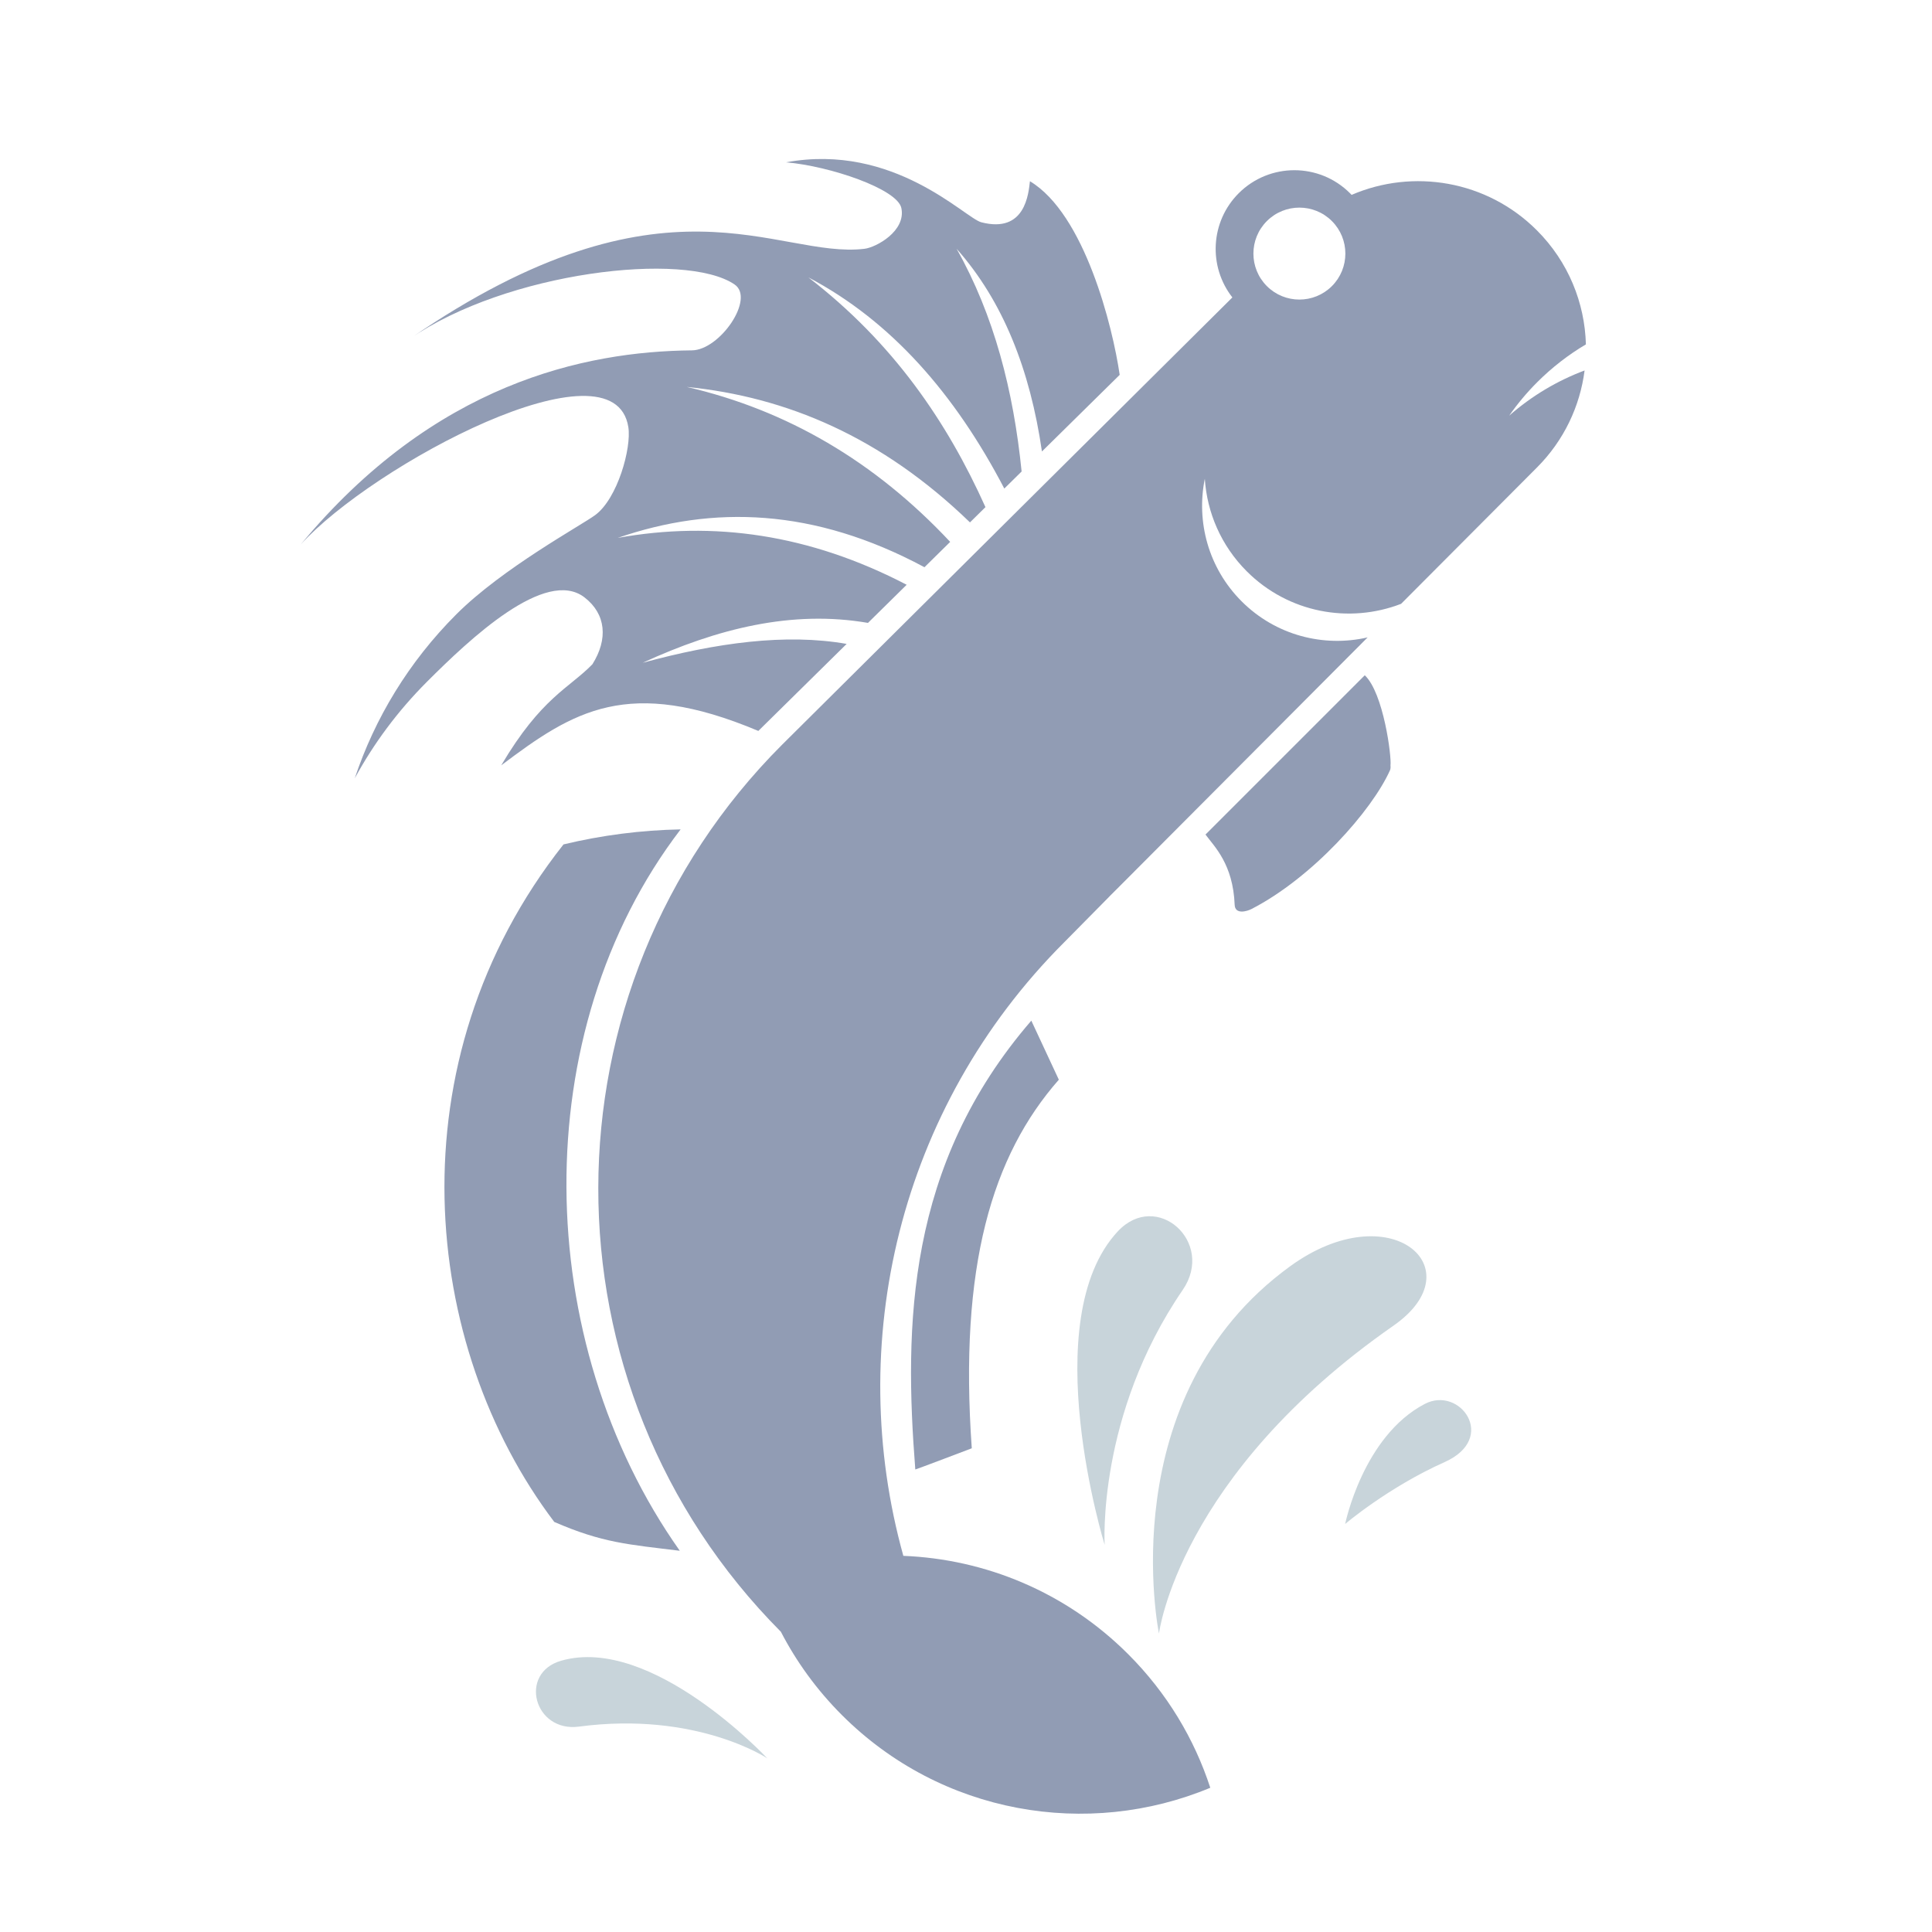
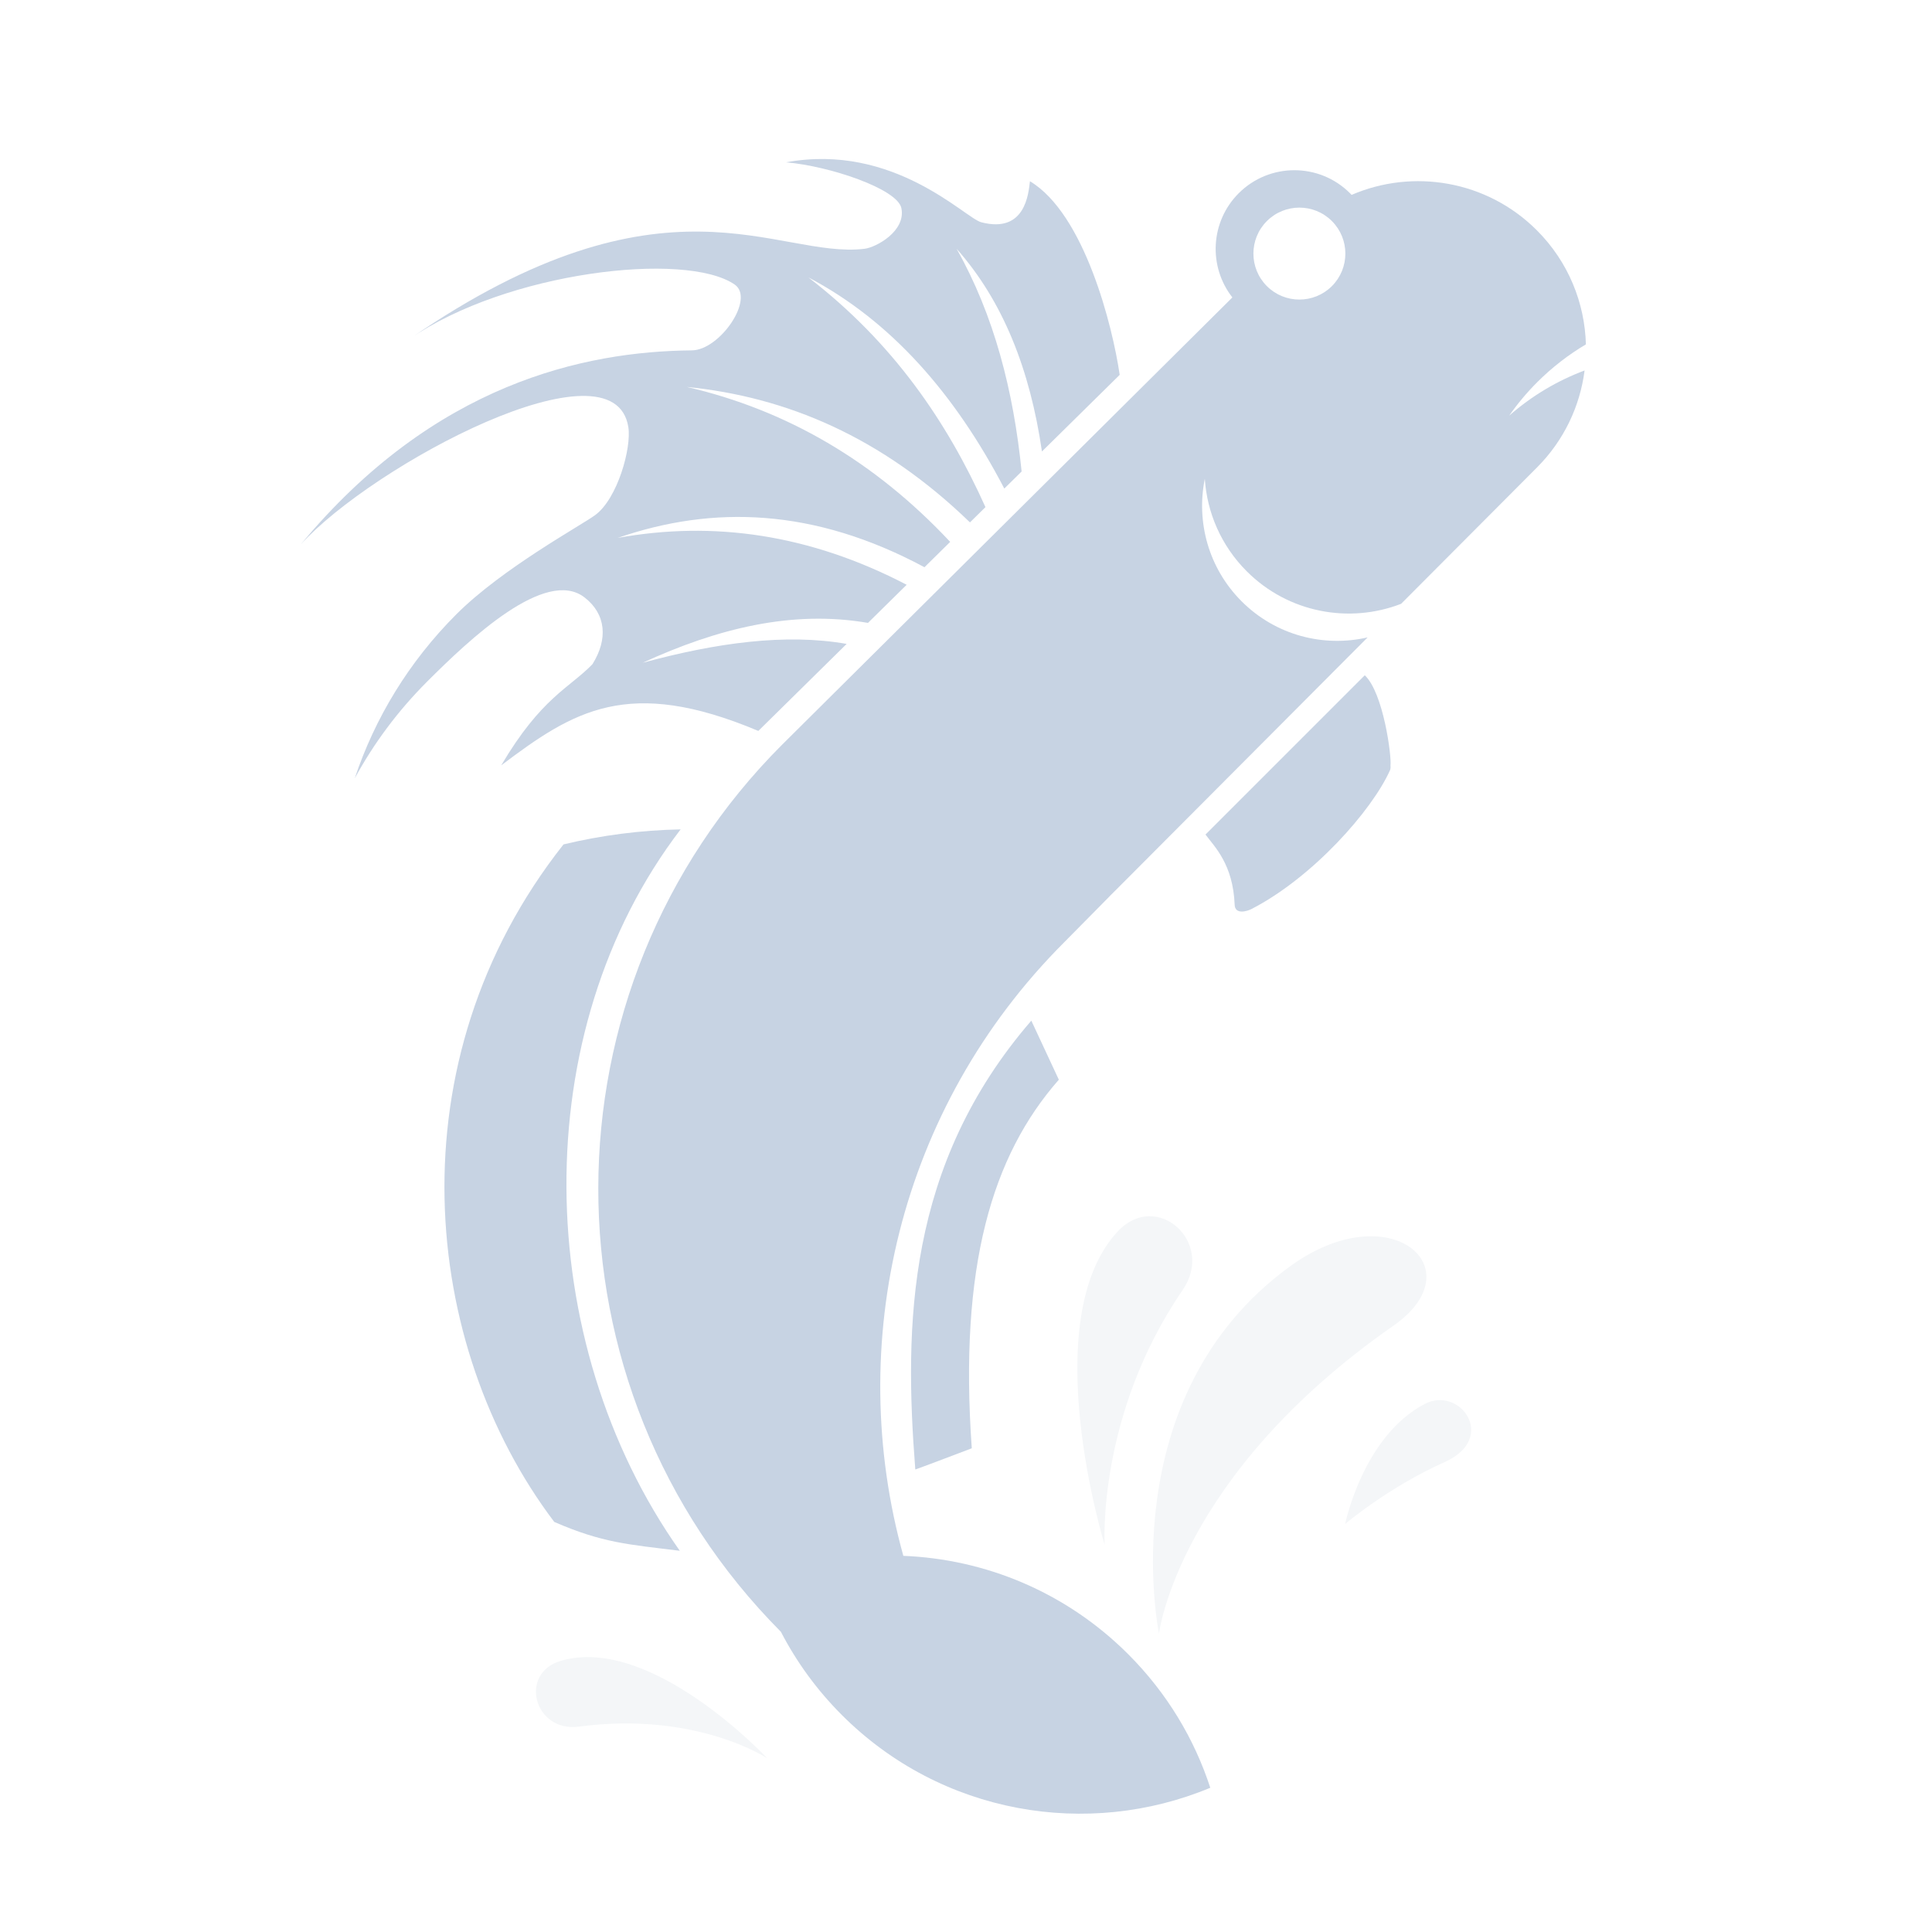
<svg xmlns="http://www.w3.org/2000/svg" width="100%" height="100%" viewBox="0 0 2134 2134" version="1.1" xml:space="preserve" style="fill-rule:evenodd;clip-rule:evenodd;stroke-linecap:round;stroke-linejoin:round;stroke-miterlimit:1.5;">
  <g id="Layer5">
    <g>
-       <path d="M639.447,1907.14c-49.576,6.569 -66.93,-59.111 -19.734,-72.747c100.246,-28.963 227.79,107.769 227.79,107.769c0,-0 -78.177,-52.23 -208.056,-35.022Z" style="fill:#c8d4da;" />
-       <path d="M1306.35,1424.85c36.232,-52.855 -28.779,-110.745 -71.709,-64.705c-91.186,97.79 -14.484,346.263 -14.484,346.263c0,0 -8.729,-143.089 86.193,-281.558Z" style="fill:#c8d4da;" />
-       <path d="M1539.2,1464.25c90.677,-63.189 -3.75,-145.708 -114.098,-65.635c-198.75,144.22 -144.958,405.732 -144.958,405.732c0,-0 21.497,-174.554 259.056,-340.097Z" style="fill:#c8d4da;" />
-       <path d="M1595.71,1614.93c59.026,-26.404 16.886,-84.393 -21.795,-64.295c-68.425,35.553 -88.117,132.684 -88.117,132.684c-0,0 47.303,-40.382 109.912,-68.389Z" style="fill:#c8d4da;" />
+       <path d="M639.447,1907.14c-49.576,6.569 -66.93,-59.111 -19.734,-72.747c100.246,-28.963 227.79,107.769 227.79,107.769c0,-0 -78.177,-52.23 -208.056,-35.022Z" style="fill:#f4f6f8;" />
+       <path d="M1306.35,1424.85c36.232,-52.855 -28.779,-110.745 -71.709,-64.705c-91.186,97.79 -14.484,346.263 -14.484,346.263c0,0 -8.729,-143.089 86.193,-281.558Z" style="fill:#f4f6f8;" />
+       <path d="M1539.2,1464.25c90.677,-63.189 -3.75,-145.708 -114.098,-65.635c-198.75,144.22 -144.958,405.732 -144.958,405.732c0,-0 21.497,-174.554 259.056,-340.097Z" style="fill:#f4f6f8;" />
+       <path d="M1595.71,1614.93c59.026,-26.404 16.886,-84.393 -21.795,-64.295c-68.425,35.553 -88.117,132.684 -88.117,132.684c-0,0 47.303,-40.382 109.912,-68.389Z" style="fill:#f4f6f8;" />
    </g>
    <g>
-       <path d="M622.434,932.692c42.497,-10.214 85.895,-15.745 129.344,-16.588c-171.343,223.911 -164.655,565.223 -0.906,796.811c-56.881,-6.989 -85.28,-8.648 -138.644,-31.854c-147.384,-194.712 -179.204,-508.564 10.206,-748.369Z" style="fill:#919cb4;" />
-       <path d="M1011,1623.13c-12.385,-158.8 -9.862,-336.133 128.144,-495.762c0.001,0.001 30.394,65.225 30.394,65.225c-73.814,83.925 -110.397,206.316 -96.16,407.121c0.001,0.025 -62.357,23.687 -62.378,23.416Z" style="fill:#919cb4;" />
-       <path d="M837.624,807.351c-143.898,-60.542 -204.297,-22.099 -284,38.018c44.213,-74.935 75.288,-85.401 100.738,-111.674c17.397,-27.7 15.096,-55.381 -8.703,-73.805c-43.069,-33.34 -127.094,46.201 -173.921,93.028c-32.417,32.417 -59.051,68.441 -79.903,106.793c22.125,-66.248 59.546,-128.501 112.261,-181.215c50.951,-50.952 137.894,-98.165 153.329,-109.564c24.788,-18.306 40.211,-74.22 36.616,-97.132c-15.747,-100.375 -282.33,41.703 -361.953,129.708c147.609,-177.977 313.545,-213.397 432.178,-214.519c30.845,-0.292 69.959,-57.172 47.135,-72.764c-54.487,-37.223 -252.183,-13.882 -358.713,59.992c282.63,-194.825 405.005,-87.764 502.203,-99.412c12.787,-1.532 46.039,-19.558 40.705,-45.012c-4.409,-21.038 -78.837,-46.353 -127.359,-50.507c118.982,-21.933 197.701,61.547 215.564,66.2c48.889,12.734 52.216,-31.898 53.829,-45.296c60.434,36.228 91.419,160.646 99.132,213.86l-85.884,84.628c-13.094,-90.261 -43.023,-166.182 -94.288,-223.927c41.511,73.615 62.848,156.878 71.842,246.045l-19.124,18.844c-54.633,-104.689 -125.033,-185.122 -216.423,-233.262c93.491,72.019 153.014,159.135 195.604,253.777l-17.105,16.854c-97.481,-94.401 -202.615,-138.636 -312.82,-149.627c110.313,25.495 207.511,82.053 290.963,171.165l-28.401,27.986c-122.07,-65.521 -233.741,-68.648 -338.846,-32.378c105.708,-19.105 212.06,-4.067 319.181,51.755l-42.739,42.114c-83.73,-14.453 -166.511,6.179 -248.826,44.042c81.417,-22.127 157.995,-32.64 225.273,-20.833l-97.545,96.118Z" style="fill:#919cb4;" />
-       <path d="M1507.47,745.867c20.744,19.574 29.803,90.107 28.39,99.683c0.207,1.727 0.108,3.392 -0.409,4.974c-20.017,44.954 -85.892,118.977 -153.131,153.547c-5.216,2.682 -18.13,6.265 -18.56,-4.631c-1.785,-45.108 -22.409,-64.279 -32.227,-77.635l175.937,-175.938Z" style="fill:#919cb4;" />
-       <path d="M1227.08,988.556c-12.872,13.089 -42.501,43.141 -51.688,52.328c-183.381,183.381 -242.583,444.217 -177.593,677.636c90.295,3.584 179.535,39.816 248.412,108.694c42.827,42.827 73.033,93.526 90.618,147.465c-135.204,56.376 -296.988,29.599 -406.911,-80.324c-27.769,-27.769 -50.231,-58.847 -67.388,-91.972c-269.384,-270.963 -268.898,-709.591 1.422,-979.911c13.673,-13.672 497.271,-493.95 497.271,-493.95c-26.749,-34.102 -24.418,-83.656 6.995,-115.069c33.932,-33.931 89.027,-33.931 122.958,-0c0.591,0.59 1.171,1.187 1.744,1.794c67.712,-29.2 149.332,-16.161 204.608,39.115c34.89,34.889 52.952,80.275 54.186,126.03c-19.196,11.356 -37.286,25.277 -53.774,41.766c-11.586,11.585 -21.904,23.961 -30.952,36.952c25.152,-22.075 53.425,-38.712 83.275,-49.905c-5.042,39.25 -22.62,77.185 -52.735,107.301l-149.938,150.449c-57.114,22.109 -124.427,10.134 -170.483,-35.921c-28.423,-28.424 -43.866,-64.944 -46.328,-102.174c-9.626,47.41 3.93,98.604 40.666,135.34c37.737,37.738 90.732,51.014 139.195,39.83l-283.56,284.526Zm-0,-0l-7.77,7.797c17.493,-17.719 16.377,-16.549 7.77,-7.797Zm172.249,-744.364c19.823,-19.822 52.01,-19.822 71.833,0c19.823,19.823 19.823,52.011 -0,71.834c-19.823,19.823 -52.01,19.823 -71.833,-0c-19.823,-19.823 -19.823,-52.011 -0,-71.834Z" style="fill:#919cb4;" />
+       <path d="M622.434,932.692c42.497,-10.214 85.895,-15.745 129.344,-16.588c-171.343,223.911 -164.655,565.223 -0.906,796.811c-56.881,-6.989 -85.28,-8.648 -138.644,-31.854c-147.384,-194.712 -179.204,-508.564 10.206,-748.369Z" style="fill:#c7d3e3;" />
+       <path d="M1011,1623.13c-12.385,-158.8 -9.862,-336.133 128.144,-495.762c0.001,0.001 30.394,65.225 30.394,65.225c-73.814,83.925 -110.397,206.316 -96.16,407.121c0.001,0.025 -62.357,23.687 -62.378,23.416Z" style="fill:#c7d3e3;" />
+       <path d="M837.624,807.351c-143.898,-60.542 -204.297,-22.099 -284,38.018c44.213,-74.935 75.288,-85.401 100.738,-111.674c17.397,-27.7 15.096,-55.381 -8.703,-73.805c-43.069,-33.34 -127.094,46.201 -173.921,93.028c-32.417,32.417 -59.051,68.441 -79.903,106.793c22.125,-66.248 59.546,-128.501 112.261,-181.215c50.951,-50.952 137.894,-98.165 153.329,-109.564c24.788,-18.306 40.211,-74.22 36.616,-97.132c-15.747,-100.375 -282.33,41.703 -361.953,129.708c147.609,-177.977 313.545,-213.397 432.178,-214.519c30.845,-0.292 69.959,-57.172 47.135,-72.764c-54.487,-37.223 -252.183,-13.882 -358.713,59.992c282.63,-194.825 405.005,-87.764 502.203,-99.412c12.787,-1.532 46.039,-19.558 40.705,-45.012c-4.409,-21.038 -78.837,-46.353 -127.359,-50.507c118.982,-21.933 197.701,61.547 215.564,66.2c48.889,12.734 52.216,-31.898 53.829,-45.296c60.434,36.228 91.419,160.646 99.132,213.86l-85.884,84.628c-13.094,-90.261 -43.023,-166.182 -94.288,-223.927c41.511,73.615 62.848,156.878 71.842,246.045l-19.124,18.844c-54.633,-104.689 -125.033,-185.122 -216.423,-233.262c93.491,72.019 153.014,159.135 195.604,253.777l-17.105,16.854c-97.481,-94.401 -202.615,-138.636 -312.82,-149.627c110.313,25.495 207.511,82.053 290.963,171.165l-28.401,27.986c-122.07,-65.521 -233.741,-68.648 -338.846,-32.378c105.708,-19.105 212.06,-4.067 319.181,51.755l-42.739,42.114c-83.73,-14.453 -166.511,6.179 -248.826,44.042c81.417,-22.127 157.995,-32.64 225.273,-20.833l-97.545,96.118Z" style="fill:#c7d3e3;" />
+       <path d="M1507.47,745.867c20.744,19.574 29.803,90.107 28.39,99.683c0.207,1.727 0.108,3.392 -0.409,4.974c-20.017,44.954 -85.892,118.977 -153.131,153.547c-5.216,2.682 -18.13,6.265 -18.56,-4.631c-1.785,-45.108 -22.409,-64.279 -32.227,-77.635l175.937,-175.938Z" style="fill:#c7d3e3;" />
+       <path d="M1227.08,988.556c-12.872,13.089 -42.501,43.141 -51.688,52.328c-183.381,183.381 -242.583,444.217 -177.593,677.636c90.295,3.584 179.535,39.816 248.412,108.694c42.827,42.827 73.033,93.526 90.618,147.465c-135.204,56.376 -296.988,29.599 -406.911,-80.324c-27.769,-27.769 -50.231,-58.847 -67.388,-91.972c-269.384,-270.963 -268.898,-709.591 1.422,-979.911c13.673,-13.672 497.271,-493.95 497.271,-493.95c-26.749,-34.102 -24.418,-83.656 6.995,-115.069c33.932,-33.931 89.027,-33.931 122.958,-0c0.591,0.59 1.171,1.187 1.744,1.794c67.712,-29.2 149.332,-16.161 204.608,39.115c34.89,34.889 52.952,80.275 54.186,126.03c-19.196,11.356 -37.286,25.277 -53.774,41.766c-11.586,11.585 -21.904,23.961 -30.952,36.952c25.152,-22.075 53.425,-38.712 83.275,-49.905c-5.042,39.25 -22.62,77.185 -52.735,107.301l-149.938,150.449c-57.114,22.109 -124.427,10.134 -170.483,-35.921c-28.423,-28.424 -43.866,-64.944 -46.328,-102.174c-9.626,47.41 3.93,98.604 40.666,135.34c37.737,37.738 90.732,51.014 139.195,39.83l-283.56,284.526Zm-0,-0l-7.77,7.797c17.493,-17.719 16.377,-16.549 7.77,-7.797Zm172.249,-744.364c19.823,-19.822 52.01,-19.822 71.833,0c19.823,19.823 19.823,52.011 -0,71.834c-19.823,19.823 -52.01,19.823 -71.833,-0c-19.823,-19.823 -19.823,-52.011 -0,-71.834Z" style="fill:#c7d3e3;" />
    </g>
  </g>
</svg>
